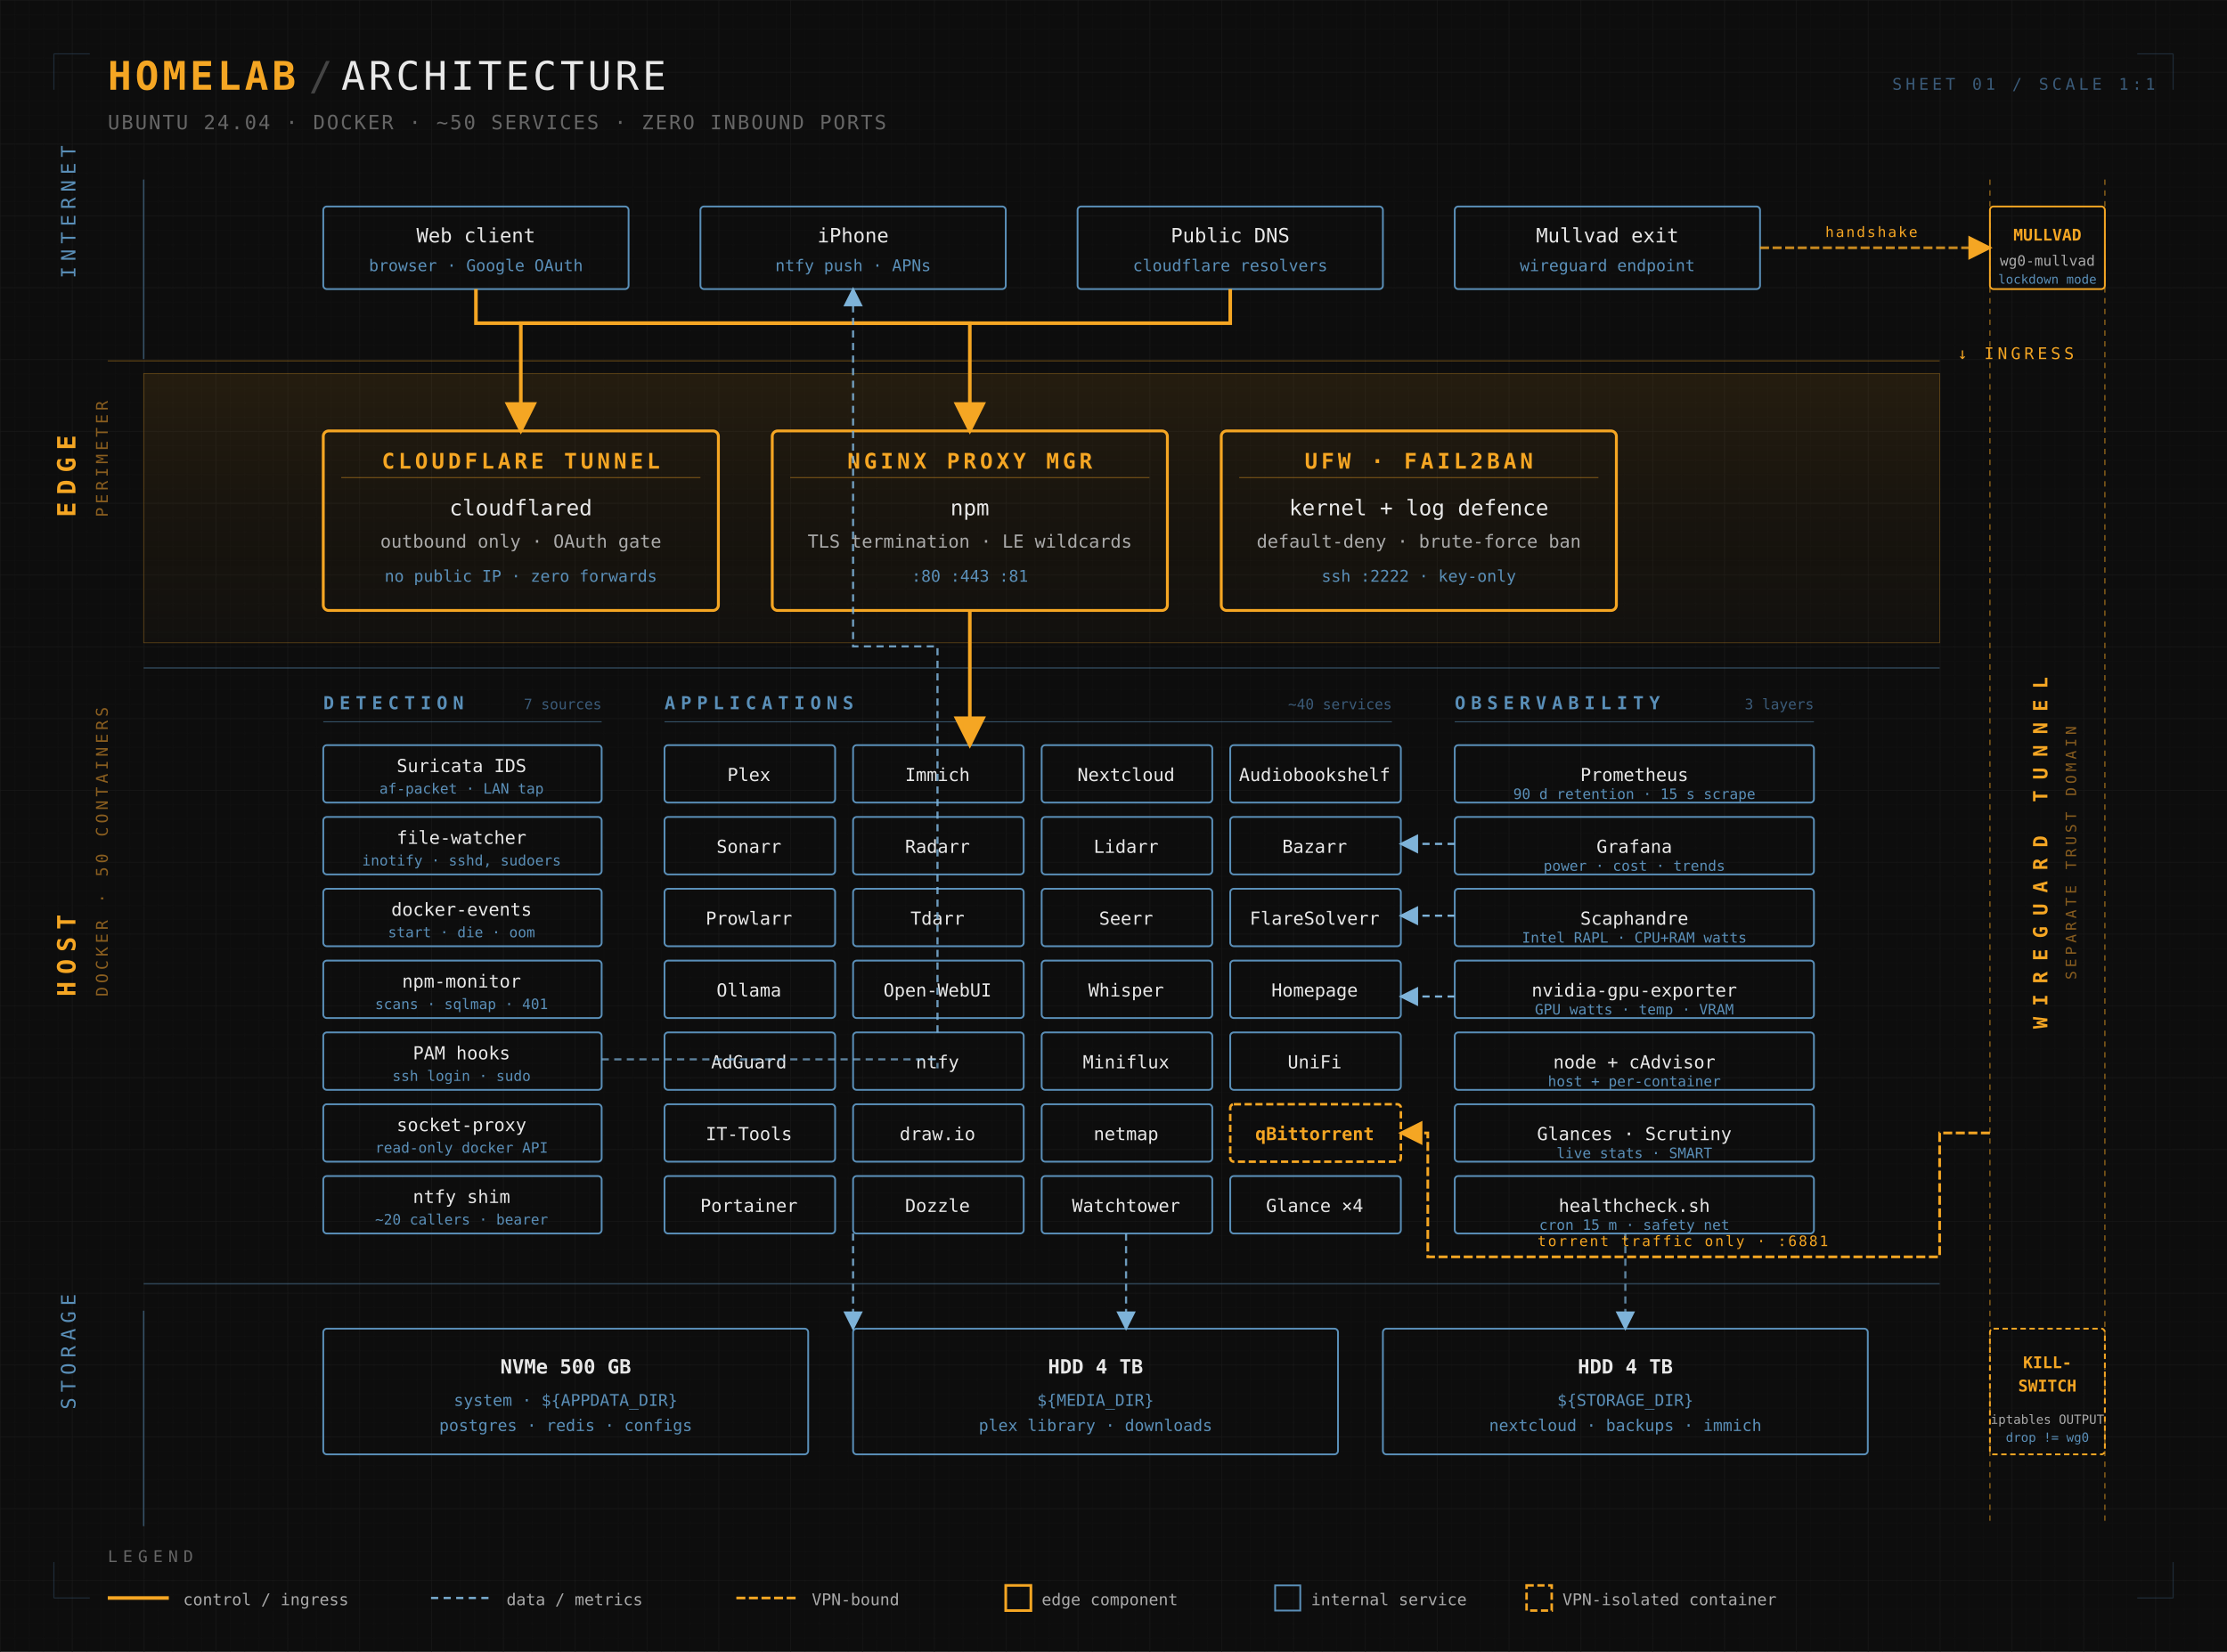
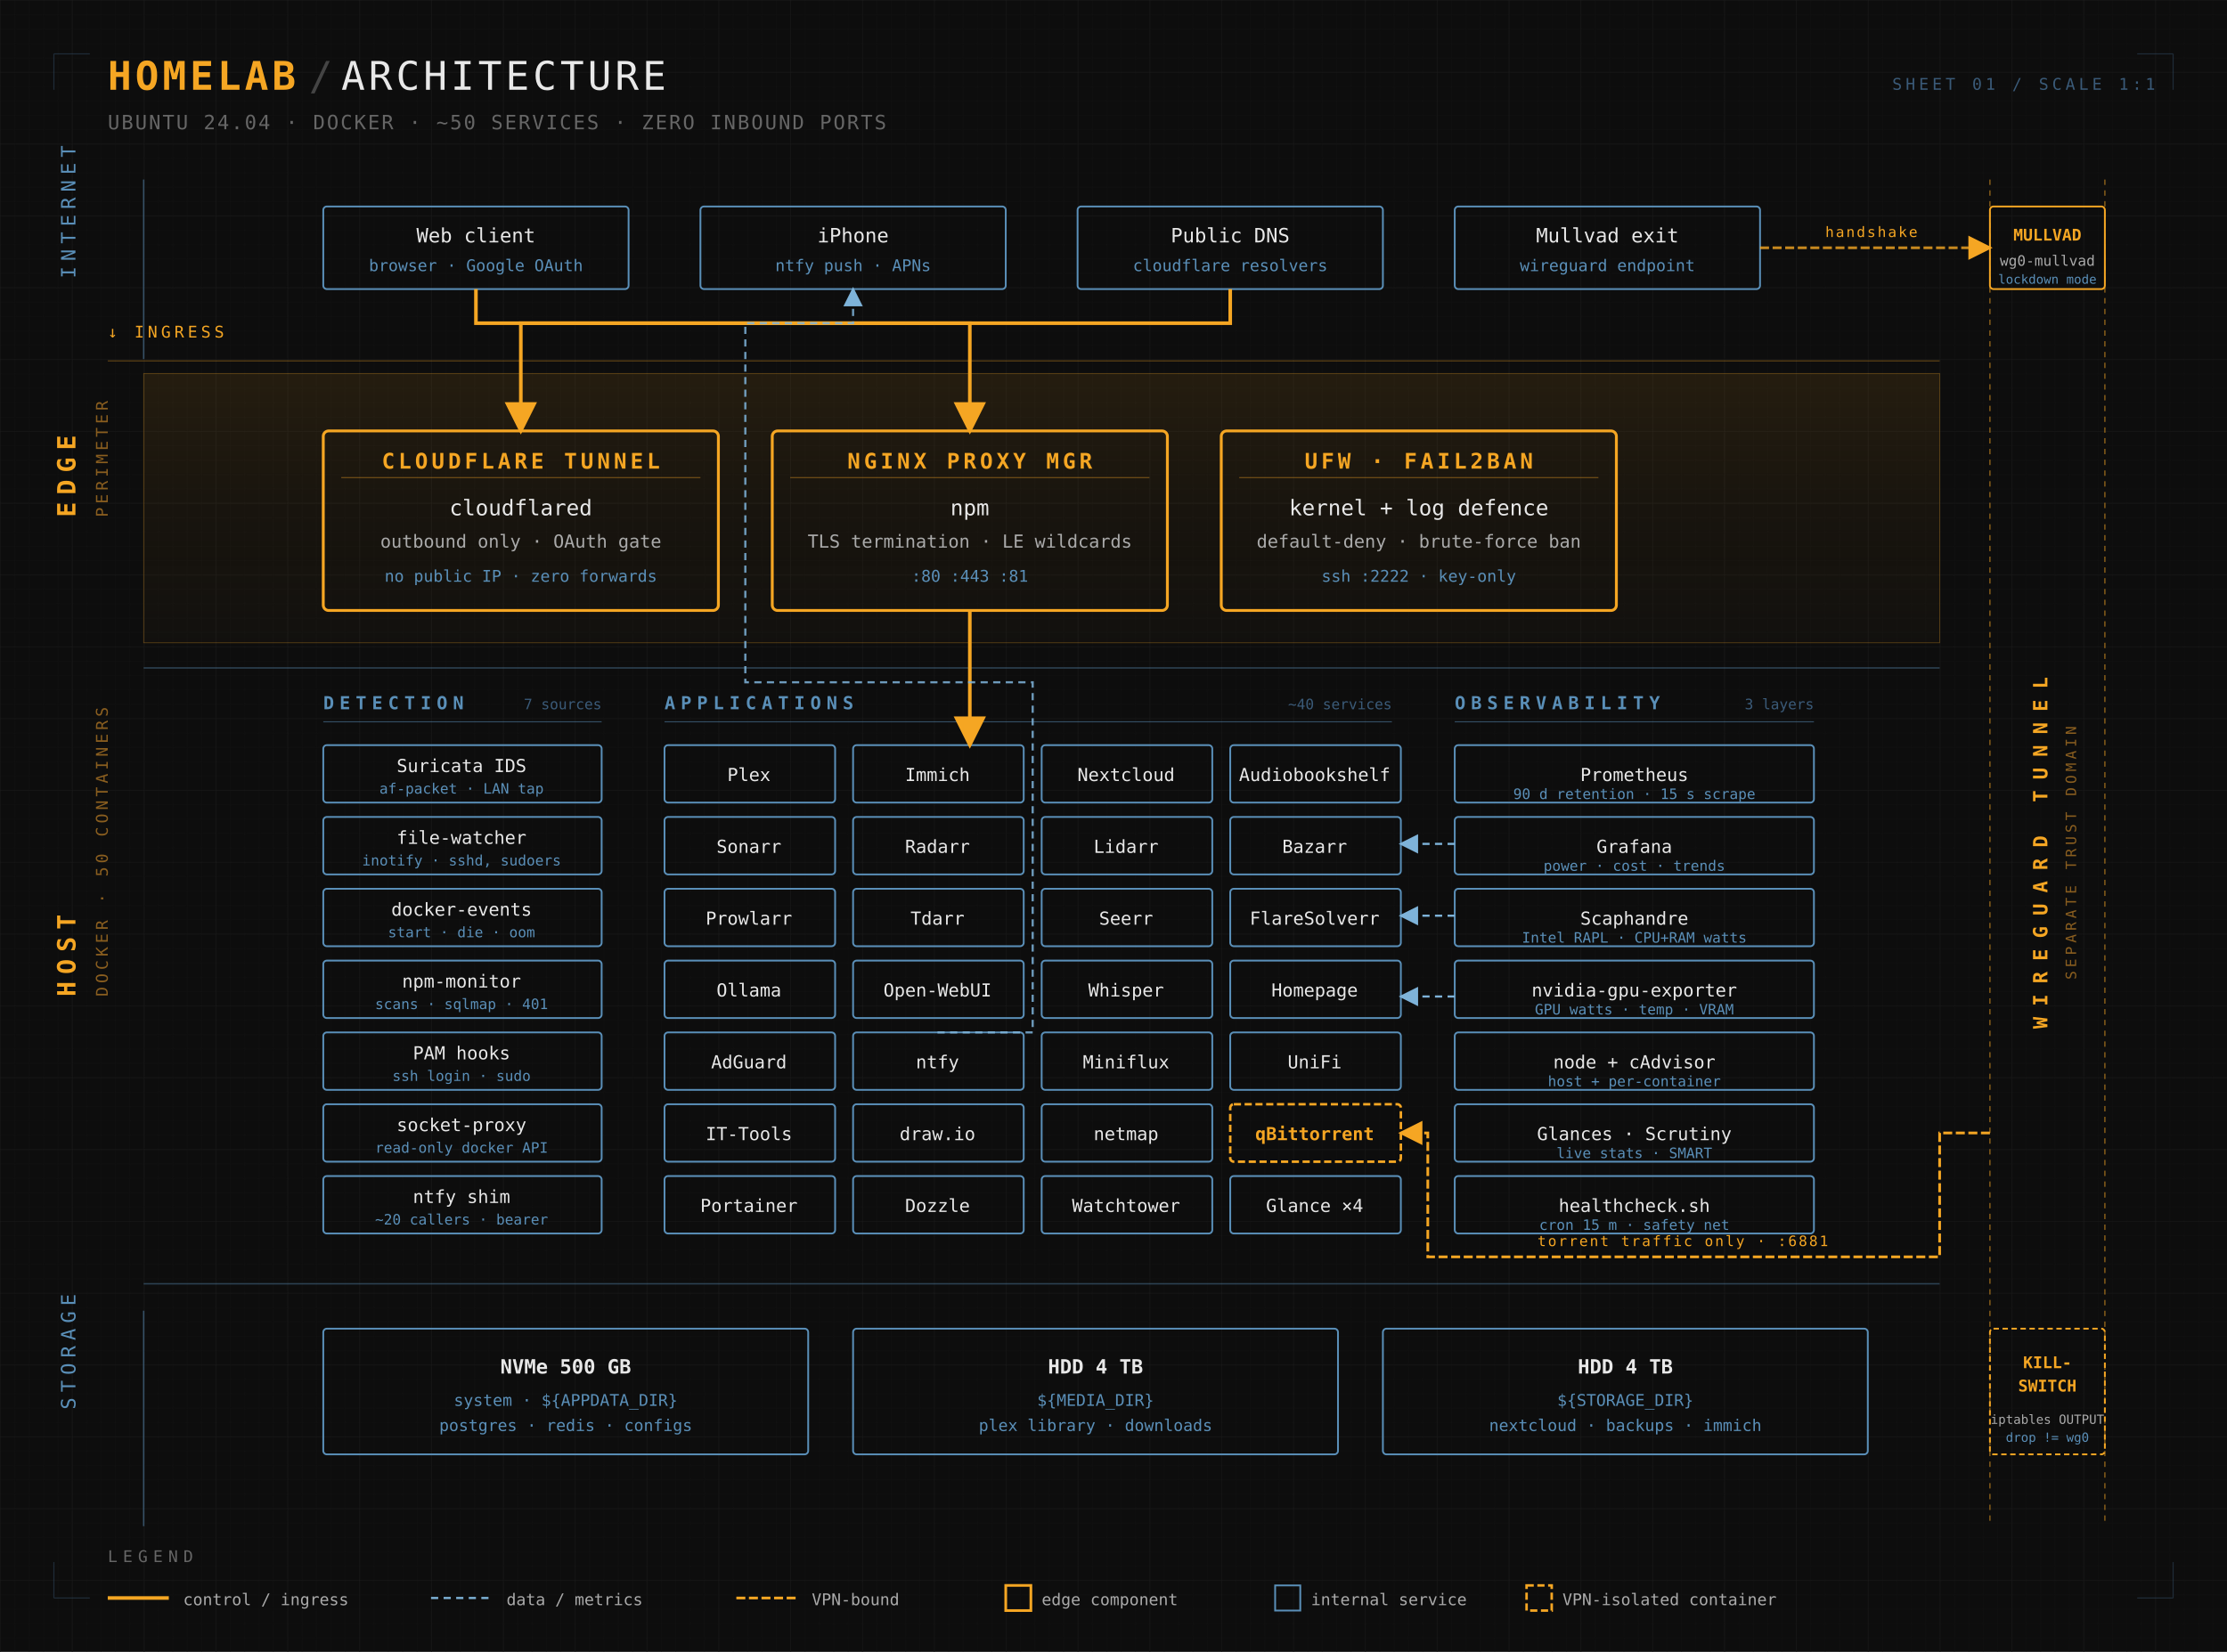
<svg xmlns="http://www.w3.org/2000/svg" viewBox="0 0 1240 920" font-family="'Cascadia Mono','Cascadia Code','JetBrains Mono','SF Mono',Menlo,monospace">
  <defs>
    <pattern id="grid" width="40" height="40" patternUnits="userSpaceOnUse">
      <path d="M 40 0 L 0 0 0 40" fill="none" stroke="#1a1a1a" stroke-width="0.5" />
    </pattern>
    <pattern id="gridFine" width="8" height="8" patternUnits="userSpaceOnUse">
      <path d="M 8 0 L 0 0 0 8" fill="none" stroke="#141414" stroke-width="0.3" />
    </pattern>
    <linearGradient id="edgeBand" x1="0" y1="0" x2="0" y2="1">
      <stop offset="0%" stop-color="#f5a623" stop-opacity="0.10" />
      <stop offset="50%" stop-color="#f5a623" stop-opacity="0.05" />
      <stop offset="100%" stop-color="#f5a623" stop-opacity="0.02" />
    </linearGradient>
    <linearGradient id="edgeRule" x1="0" y1="0" x2="1" y2="0">
      <stop offset="0%" stop-color="#f5a623" stop-opacity="0.2" />
      <stop offset="10%" stop-color="#f5a623" stop-opacity="1.0" />
      <stop offset="90%" stop-color="#f5a623" stop-opacity="1.0" />
      <stop offset="100%" stop-color="#f5a623" stop-opacity="0.2" />
    </linearGradient>
    <marker id="arrowAmber" markerWidth="9" markerHeight="9" refX="8" refY="4.5" orient="auto">
      <path d="M0,0 L9,4.5 L0,9 z" fill="#f5a623" />
    </marker>
    <marker id="arrowBlue" markerWidth="9" markerHeight="9" refX="8" refY="4.5" orient="auto">
      <path d="M0,0 L9,4.5 L0,9 z" fill="#7eb3d9" />
    </marker>
    <marker id="arrowDim" markerWidth="9" markerHeight="9" refX="8" refY="4.5" orient="auto">
      <path d="M0,0 L9,4.5 L0,9 z" fill="#3a5a78" />
    </marker>
  </defs>
  <rect width="1240" height="920" fill="#0d0d0d" />
  <rect width="1240" height="920" fill="url(#gridFine)" />
  <rect width="1240" height="920" fill="url(#grid)" />
  <text x="60" y="50" font-size="22" fill="#f5a623" font-weight="700" letter-spacing="2">HOMELAB</text>
  <text x="172" y="50" font-size="22" fill="#444" font-weight="300">/</text>
  <text x="190" y="50" font-size="22" fill="#e8e8e8" font-weight="300" letter-spacing="2">ARCHITECTURE</text>
  <text x="60" y="72" font-size="11" fill="#666" letter-spacing="1">UBUNTU 24.04 · DOCKER · ~50 SERVICES · ZERO INBOUND PORTS</text>
  <g stroke="#3a5a78" stroke-width="0.6" fill="none" stroke-opacity="0.4">
    <path d="M 30 30 L 30 50 M 30 30 L 50 30" />
    <path d="M 1210 30 L 1210 50 M 1210 30 L 1190 30" />
    <path d="M 30 890 L 30 870 M 30 890 L 50 890" />
    <path d="M 1210 890 L 1210 870 M 1210 890 L 1190 890" />
  </g>
  <text x="1200" y="50" font-size="9" fill="#3a5a78" text-anchor="end" letter-spacing="2">SHEET 01 / SCALE 1:1</text>
  <text x="42" y="155" font-size="11" fill="#5a8fb8" letter-spacing="3" transform="rotate(-90,42,155)">INTERNET</text>
  <line x1="80" y1="100" x2="80" y2="200" stroke="#5a8fb8" stroke-width="0.8" stroke-opacity="0.5" />
  <g stroke="#5a8fb8" stroke-width="1" fill="none">
    <rect x="180" y="115" width="170" height="46" rx="2" />
    <rect x="390" y="115" width="170" height="46" rx="2" />
    <rect x="600" y="115" width="170" height="46" rx="2" />
    <rect x="810" y="115" width="170" height="46" rx="2" />
  </g>
  <g font-size="11" fill="#e8e8e8" text-anchor="middle">
    <text x="265" y="135">Web client</text>
    <text x="265" y="151" font-size="9" fill="#5a8fb8">browser · Google OAuth</text>
    <text x="475" y="135">iPhone</text>
    <text x="475" y="151" font-size="9" fill="#5a8fb8">ntfy push · APNs</text>
    <text x="685" y="135">Public DNS</text>
    <text x="685" y="151" font-size="9" fill="#5a8fb8">cloudflare resolvers</text>
    <text x="895" y="135">Mullvad exit</text>
    <text x="895" y="151" font-size="9" fill="#5a8fb8">wireguard endpoint</text>
  </g>
  <line x1="60" y1="195" x2="1080" y2="195" stroke="url(#edgeRule)" stroke-width="3" />
  <line x1="60" y1="201" x2="1080" y2="201" stroke="#f5a623" stroke-width="0.6" stroke-opacity="0.35" />
-   <text x="1090" y="200" font-size="9" fill="#f5a623" letter-spacing="2">↓ INGRESS</text>
+   <text x="60" y="188" font-size="9" fill="#f5a623" letter-spacing="2">↓ INGRESS</text>
  <rect x="80" y="208" width="1000" height="150" fill="url(#edgeBand)" />
  <rect x="80" y="208" width="1000" height="150" fill="none" stroke="#f5a623" stroke-width="0.4" stroke-opacity="0.35" />
  <text x="42" y="288" font-size="14" fill="#f5a623" letter-spacing="4" font-weight="700" transform="rotate(-90,42,288)">EDGE</text>
  <text x="60" y="288" font-size="9" fill="#8a5e1f" letter-spacing="2" transform="rotate(-90,60,288)">PERIMETER</text>
  <g stroke="#f5a623" stroke-width="1.6" fill="none">
    <rect x="180" y="240" width="220" height="100" rx="3" />
    <rect x="430" y="240" width="220" height="100" rx="3" />
    <rect x="680" y="240" width="220" height="100" rx="3" />
  </g>
  <g stroke="#f5a623" stroke-width="0.6" stroke-opacity="0.4">
    <line x1="190" y1="266" x2="390" y2="266" />
    <line x1="440" y1="266" x2="640" y2="266" />
    <line x1="690" y1="266" x2="890" y2="266" />
  </g>
  <g font-size="12" fill="#e8e8e8" text-anchor="middle">
    <text x="290" y="261" fill="#f5a623" font-weight="600" letter-spacing="2">CLOUDFLARE TUNNEL</text>
    <text x="290" y="287">cloudflared</text>
    <text x="290" y="305" font-size="10" fill="#aaa">outbound only · OAuth gate</text>
    <text x="290" y="324" font-size="9" fill="#5a8fb8">no public IP · zero forwards</text>
    <text x="540" y="261" fill="#f5a623" font-weight="600" letter-spacing="2">NGINX PROXY MGR</text>
    <text x="540" y="287">npm</text>
    <text x="540" y="305" font-size="10" fill="#aaa">TLS termination · LE wildcards</text>
    <text x="540" y="324" font-size="9" fill="#5a8fb8">:80 :443 :81</text>
    <text x="790" y="261" fill="#f5a623" font-weight="600" letter-spacing="2">UFW · FAIL2BAN</text>
    <text x="790" y="287">kernel + log defence</text>
    <text x="790" y="305" font-size="10" fill="#aaa">default-deny · brute-force ban</text>
    <text x="790" y="324" font-size="9" fill="#5a8fb8">ssh :2222 · key-only</text>
  </g>
  <line x1="80" y1="372" x2="1080" y2="372" stroke="#5a8fb8" stroke-width="0.8" stroke-opacity="0.4" />
  <text x="42" y="555" font-size="14" fill="#f5a623" letter-spacing="4" font-weight="700" transform="rotate(-90,42,555)">HOST</text>
  <text x="60" y="555" font-size="9" fill="#8a5e1f" letter-spacing="2" transform="rotate(-90,60,555)">DOCKER · 50 CONTAINERS</text>
  <text x="180" y="395" font-size="10" fill="#5a8fb8" letter-spacing="3" font-weight="600">DETECTION</text>
  <line x1="180" y1="402" x2="335" y2="402" stroke="#5a8fb8" stroke-width="0.6" stroke-opacity="0.5" />
  <text x="335" y="395" font-size="8" fill="#3a5a78" text-anchor="end">7 sources</text>
  <g stroke="#5a8fb8" stroke-width="1" fill="none">
    <rect x="180" y="415" width="155" height="32" rx="2" />
    <rect x="180" y="455" width="155" height="32" rx="2" />
    <rect x="180" y="495" width="155" height="32" rx="2" />
    <rect x="180" y="535" width="155" height="32" rx="2" />
    <rect x="180" y="575" width="155" height="32" rx="2" />
    <rect x="180" y="615" width="155" height="32" rx="2" />
    <rect x="180" y="655" width="155" height="32" rx="2" />
  </g>
  <g font-size="10" fill="#e8e8e8" text-anchor="middle">
    <text x="257" y="430">Suricata IDS</text>
    <text x="257" y="442" font-size="8" fill="#5a8fb8">af-packet · LAN tap</text>
    <text x="257" y="470">file-watcher</text>
    <text x="257" y="482" font-size="8" fill="#5a8fb8">inotify · sshd, sudoers</text>
    <text x="257" y="510">docker-events</text>
    <text x="257" y="522" font-size="8" fill="#5a8fb8">start · die · oom</text>
    <text x="257" y="550">npm-monitor</text>
    <text x="257" y="562" font-size="8" fill="#5a8fb8">scans · sqlmap · 401</text>
    <text x="257" y="590">PAM hooks</text>
    <text x="257" y="602" font-size="8" fill="#5a8fb8">ssh login · sudo</text>
    <text x="257" y="630">socket-proxy</text>
    <text x="257" y="642" font-size="8" fill="#5a8fb8">read-only docker API</text>
    <text x="257" y="670">ntfy shim</text>
    <text x="257" y="682" font-size="8" fill="#5a8fb8">~20 callers · bearer</text>
  </g>
  <text x="370" y="395" font-size="10" fill="#5a8fb8" letter-spacing="3" font-weight="600">APPLICATIONS</text>
  <line x1="370" y1="402" x2="775" y2="402" stroke="#5a8fb8" stroke-width="0.6" stroke-opacity="0.5" />
  <text x="775" y="395" font-size="8" fill="#3a5a78" text-anchor="end">~40 services</text>
  <g stroke="#5a8fb8" stroke-width="1" fill="none">
    <rect x="370" y="415" width="95" height="32" rx="2" />
    <rect x="475" y="415" width="95" height="32" rx="2" />
    <rect x="580" y="415" width="95" height="32" rx="2" />
    <rect x="685" y="415" width="95" height="32" rx="2" />
    <rect x="370" y="455" width="95" height="32" rx="2" />
    <rect x="475" y="455" width="95" height="32" rx="2" />
    <rect x="580" y="455" width="95" height="32" rx="2" />
    <rect x="685" y="455" width="95" height="32" rx="2" />
    <rect x="370" y="495" width="95" height="32" rx="2" />
    <rect x="475" y="495" width="95" height="32" rx="2" />
    <rect x="580" y="495" width="95" height="32" rx="2" />
    <rect x="685" y="495" width="95" height="32" rx="2" />
    <rect x="370" y="535" width="95" height="32" rx="2" />
    <rect x="475" y="535" width="95" height="32" rx="2" />
    <rect x="580" y="535" width="95" height="32" rx="2" />
    <rect x="685" y="535" width="95" height="32" rx="2" />
    <rect x="370" y="575" width="95" height="32" rx="2" />
    <rect x="475" y="575" width="95" height="32" rx="2" />
    <rect x="580" y="575" width="95" height="32" rx="2" />
    <rect x="685" y="575" width="95" height="32" rx="2" />
    <rect x="370" y="615" width="95" height="32" rx="2" />
    <rect x="475" y="615" width="95" height="32" rx="2" />
    <rect x="580" y="615" width="95" height="32" rx="2" />
    <rect x="370" y="655" width="95" height="32" rx="2" />
    <rect x="475" y="655" width="95" height="32" rx="2" />
    <rect x="580" y="655" width="95" height="32" rx="2" />
    <rect x="685" y="655" width="95" height="32" rx="2" />
  </g>
  <rect x="685" y="615" width="95" height="32" rx="2" fill="none" stroke="#f5a623" stroke-width="1.4" stroke-dasharray="4,2" />
  <g font-size="10" fill="#e8e8e8" text-anchor="middle">
    <text x="417" y="435">Plex</text>
    <text x="522" y="435">Immich</text>
    <text x="627" y="435">Nextcloud</text>
    <text x="732" y="435">Audiobookshelf</text>
    <text x="417" y="475">Sonarr</text>
    <text x="522" y="475">Radarr</text>
    <text x="627" y="475">Lidarr</text>
    <text x="732" y="475">Bazarr</text>
    <text x="417" y="515">Prowlarr</text>
    <text x="522" y="515">Tdarr</text>
    <text x="627" y="515">Seerr</text>
    <text x="732" y="515">FlareSolverr</text>
    <text x="417" y="555">Ollama</text>
    <text x="522" y="555">Open-WebUI</text>
    <text x="627" y="555">Whisper</text>
    <text x="732" y="555">Homepage</text>
    <text x="417" y="595">AdGuard</text>
    <text x="522" y="595">ntfy</text>
    <text x="627" y="595">Miniflux</text>
    <text x="732" y="595">UniFi</text>
    <text x="417" y="635">IT-Tools</text>
    <text x="522" y="635">draw.io</text>
    <text x="627" y="635">netmap</text>
    <text x="732" y="635" fill="#f5a623" font-weight="600">qBittorrent</text>
    <text x="417" y="675">Portainer</text>
    <text x="522" y="675">Dozzle</text>
    <text x="627" y="675">Watchtower</text>
    <text x="732" y="675">Glance ×4</text>
  </g>
  <text x="810" y="395" font-size="10" fill="#5a8fb8" letter-spacing="3" font-weight="600">OBSERVABILITY</text>
  <line x1="810" y1="402" x2="1010" y2="402" stroke="#5a8fb8" stroke-width="0.6" stroke-opacity="0.5" />
  <text x="1010" y="395" font-size="8" fill="#3a5a78" text-anchor="end">3 layers</text>
  <g stroke="#5a8fb8" stroke-width="1" fill="none">
    <rect x="810" y="415" width="200" height="32" rx="2" />
    <rect x="810" y="455" width="200" height="32" rx="2" />
    <rect x="810" y="495" width="200" height="32" rx="2" />
    <rect x="810" y="535" width="200" height="32" rx="2" />
    <rect x="810" y="575" width="200" height="32" rx="2" />
    <rect x="810" y="615" width="200" height="32" rx="2" />
    <rect x="810" y="655" width="200" height="32" rx="2" />
  </g>
  <g font-size="10" fill="#e8e8e8" text-anchor="middle">
    <text x="910" y="435">Prometheus</text>
    <text x="910" y="445" font-size="8" fill="#5a8fb8">90 d retention · 15 s scrape</text>
    <text x="910" y="475">Grafana</text>
    <text x="910" y="485" font-size="8" fill="#5a8fb8">power · cost · trends</text>
    <text x="910" y="515">Scaphandre</text>
    <text x="910" y="525" font-size="8" fill="#5a8fb8">Intel RAPL · CPU+RAM watts</text>
    <text x="910" y="555">nvidia-gpu-exporter</text>
    <text x="910" y="565" font-size="8" fill="#5a8fb8">GPU watts · temp · VRAM</text>
    <text x="910" y="595">node + cAdvisor</text>
    <text x="910" y="605" font-size="8" fill="#5a8fb8">host + per-container</text>
    <text x="910" y="635">Glances · Scrutiny</text>
    <text x="910" y="645" font-size="8" fill="#5a8fb8">live stats · SMART</text>
    <text x="910" y="675">healthcheck.sh</text>
    <text x="910" y="685" font-size="8" fill="#5a8fb8">cron 15 m · safety net</text>
  </g>
  <line x1="80" y1="715" x2="1080" y2="715" stroke="#5a8fb8" stroke-width="0.8" stroke-opacity="0.4" />
  <text x="42" y="785" font-size="11" fill="#5a8fb8" letter-spacing="3" transform="rotate(-90,42,785)">STORAGE</text>
  <line x1="80" y1="730" x2="80" y2="850" stroke="#5a8fb8" stroke-width="0.8" stroke-opacity="0.5" />
  <g stroke="#5a8fb8" stroke-width="1" fill="none">
    <rect x="180" y="740" width="270" height="70" rx="2" />
    <rect x="475" y="740" width="270" height="70" rx="2" />
    <rect x="770" y="740" width="270" height="70" rx="2" />
  </g>
  <g font-size="11" fill="#e8e8e8" text-anchor="middle">
    <text x="315" y="765" font-weight="600">NVMe 500 GB</text>
    <text x="315" y="783" font-size="9" fill="#5a8fb8">system · ${APPDATA_DIR}</text>
    <text x="315" y="797" font-size="9" fill="#5a8fb8">postgres · redis · configs</text>
    <text x="610" y="765" font-weight="600">HDD 4 TB</text>
    <text x="610" y="783" font-size="9" fill="#5a8fb8">${MEDIA_DIR}</text>
    <text x="610" y="797" font-size="9" fill="#5a8fb8">plex library · downloads</text>
    <text x="905" y="765" font-weight="600">HDD 4 TB</text>
    <text x="905" y="783" font-size="9" fill="#5a8fb8">${STORAGE_DIR}</text>
    <text x="905" y="797" font-size="9" fill="#5a8fb8">nextcloud · backups · immich</text>
  </g>
  <g id="vpn">
    <line x1="1108" y1="100" x2="1108" y2="850" stroke="#f5a623" stroke-width="0.7" stroke-dasharray="3,3" stroke-opacity="0.55" />
    <line x1="1172" y1="100" x2="1172" y2="850" stroke="#f5a623" stroke-width="0.7" stroke-dasharray="3,3" stroke-opacity="0.55" />
    <text x="1140" y="475" font-size="11" fill="#f5a623" letter-spacing="6" font-weight="700" text-anchor="middle" transform="rotate(-90,1140,475)">WIREGUARD TUNNEL</text>
    <text x="1156" y="475" font-size="8" fill="#8a5e1f" letter-spacing="2" text-anchor="middle" transform="rotate(-90,1156,475)">SEPARATE TRUST DOMAIN</text>
    <rect x="1108" y="115" width="64" height="46" rx="2" fill="none" stroke="#f5a623" stroke-width="1" />
    <text x="1140" y="134" font-size="9" fill="#f5a623" text-anchor="middle" font-weight="600">MULLVAD</text>
    <text x="1140" y="148" font-size="8" fill="#aaa" text-anchor="middle">wg0-mullvad</text>
    <text x="1140" y="158" font-size="7" fill="#5a8fb8" text-anchor="middle">lockdown mode</text>
    <rect x="1108" y="740" width="64" height="70" rx="2" fill="none" stroke="#f5a623" stroke-width="1" stroke-dasharray="3,2" />
    <text x="1140" y="762" font-size="9" fill="#f5a623" text-anchor="middle" font-weight="600">KILL-</text>
    <text x="1140" y="775" font-size="9" fill="#f5a623" text-anchor="middle" font-weight="600">SWITCH</text>
    <text x="1140" y="793" font-size="7" fill="#aaa" text-anchor="middle">iptables OUTPUT</text>
    <text x="1140" y="803" font-size="7" fill="#5a8fb8" text-anchor="middle">drop != wg0</text>
  </g>
  <g stroke="#f5a623" stroke-width="2" fill="none">
    <path d="M 265 161 L 265 180 L 540 180 L 540 240" marker-end="url(#arrowAmber)" />
    <path d="M 685 161 L 685 180 L 290 180 L 290 240" marker-end="url(#arrowAmber)" />
    <path d="M 540 340 L 540 372 L 540 415" marker-end="url(#arrowAmber)" />
  </g>
  <g stroke="#7eb3d9" stroke-width="1.2" stroke-dasharray="4,3" fill="none">
-     <path d="M 335 590 L 522 590 L 522 595" stroke-opacity="0.7" />
-     <path d="M 522 575 L 522 360 L 475 360 L 475 161" marker-end="url(#arrowBlue)" stroke-opacity="0.85" />
+     <path d="M 522 575 L 575 575 L 575 380 L 415 380 L 415 180 L 475 180 L 475 161" marker-end="url(#arrowBlue)" stroke-opacity="0.85" />
    <path d="M 810 470 L 780 470" marker-end="url(#arrowBlue)" />
    <path d="M 810 510 L 780 510" marker-end="url(#arrowBlue)" />
    <path d="M 810 555 L 780 555" marker-end="url(#arrowBlue)" />
-     <path d="M 475 687 L 475 740" marker-end="url(#arrowBlue)" stroke-opacity="0.85" />
-     <path d="M 627 687 L 627 740" marker-end="url(#arrowBlue)" stroke-opacity="0.85" />
-     <path d="M 905 687 L 905 730 L 905 740" marker-end="url(#arrowBlue)" stroke-opacity="0.7" />
  </g>
  <g stroke="#f5a623" stroke-width="1.5" stroke-dasharray="5,2" fill="none">
    <path d="M 980 138 L 1108 138" marker-end="url(#arrowAmber)" stroke-opacity="0.8" />
    <path d="M 1108 631 L 1080 631 L 1080 700 L 795 700 L 795 631 L 780 631" marker-end="url(#arrowAmber)" />
  </g>
  <text x="937" y="694" font-size="8" fill="#f5a623" text-anchor="middle" letter-spacing="1">torrent traffic only · :6881</text>
  <text x="1042" y="132" font-size="8" fill="#f5a623" text-anchor="middle" letter-spacing="1">handshake</text>
  <g id="legend" transform="translate(60, 870)">
    <text x="0" y="0" font-size="9" fill="#666" letter-spacing="3">LEGEND</text>
    <line x1="0" y1="20" x2="34" y2="20" stroke="#f5a623" stroke-width="2" />
    <text x="42" y="24" font-size="9" fill="#aaa">control / ingress</text>
    <line x1="180" y1="20" x2="214" y2="20" stroke="#7eb3d9" stroke-width="1.2" stroke-dasharray="4,3" />
    <text x="222" y="24" font-size="9" fill="#aaa">data / metrics</text>
    <line x1="350" y1="20" x2="384" y2="20" stroke="#f5a623" stroke-width="1.5" stroke-dasharray="5,2" />
    <text x="392" y="24" font-size="9" fill="#aaa">VPN-bound</text>
    <rect x="500" y="13" width="14" height="14" fill="none" stroke="#f5a623" stroke-width="1.5" />
    <text x="520" y="24" font-size="9" fill="#aaa">edge component</text>
    <rect x="650" y="13" width="14" height="14" fill="none" stroke="#5a8fb8" stroke-width="1" />
    <text x="670" y="24" font-size="9" fill="#aaa">internal service</text>
    <rect x="790" y="13" width="14" height="14" fill="none" stroke="#f5a623" stroke-width="1.4" stroke-dasharray="4,2" />
    <text x="810" y="24" font-size="9" fill="#aaa">VPN-isolated container</text>
  </g>
</svg>
